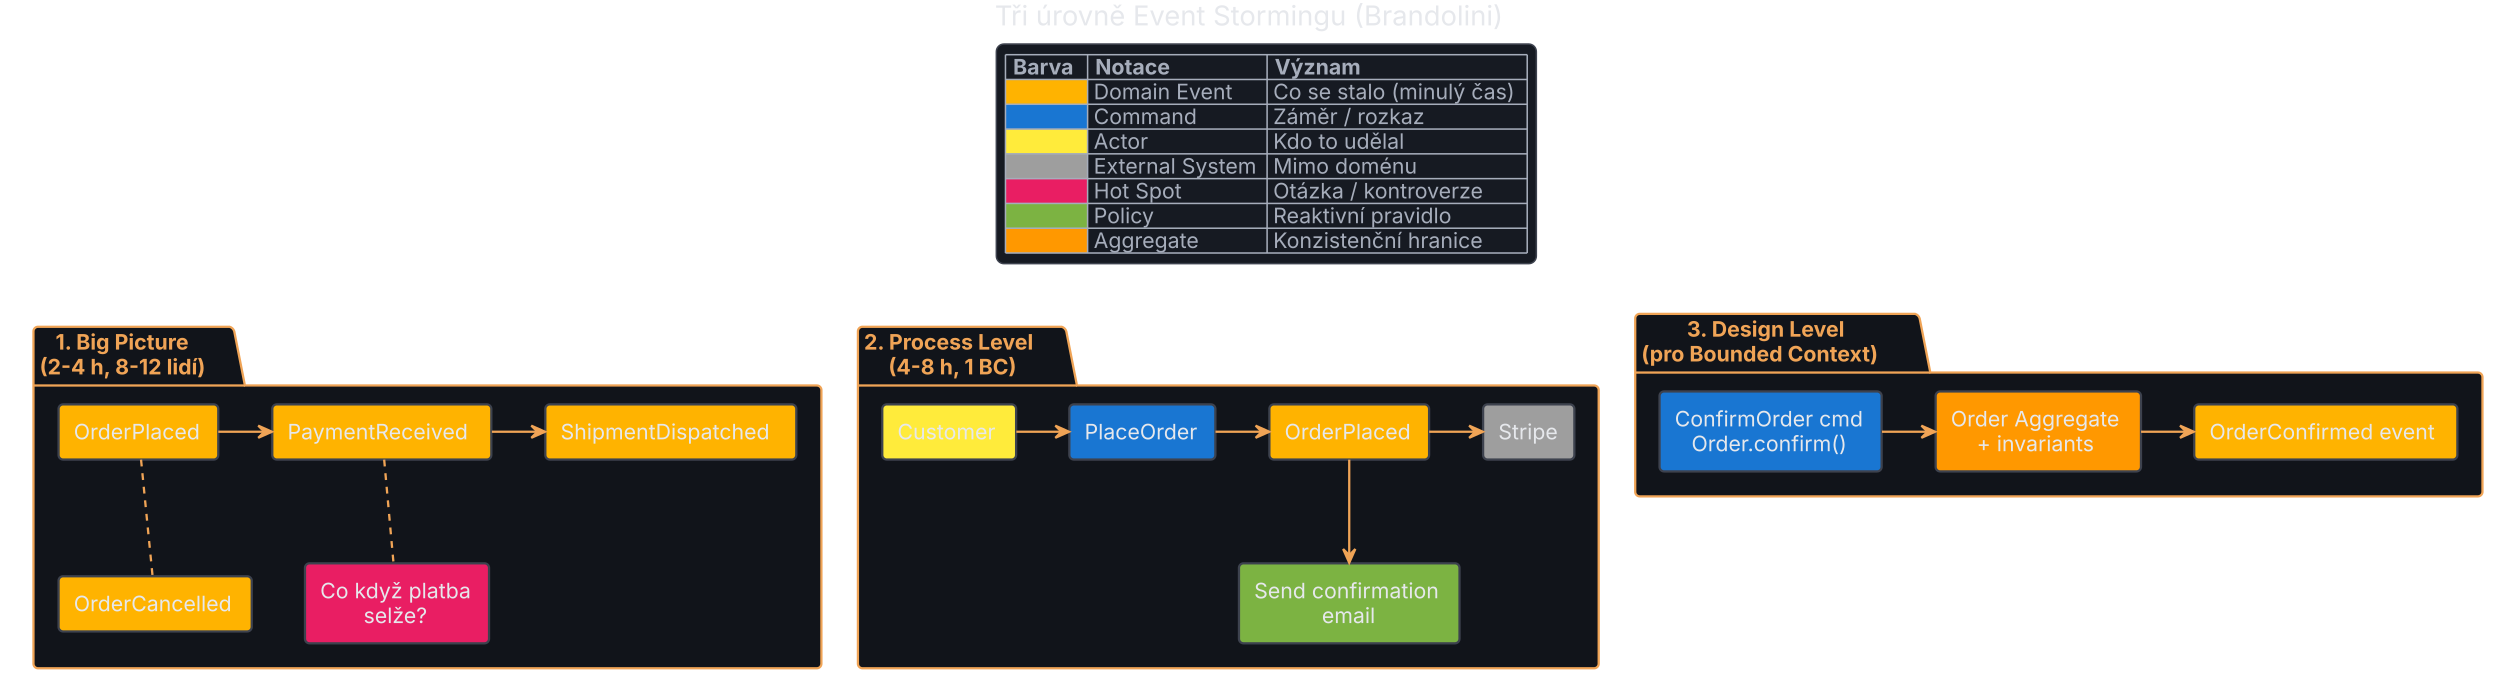
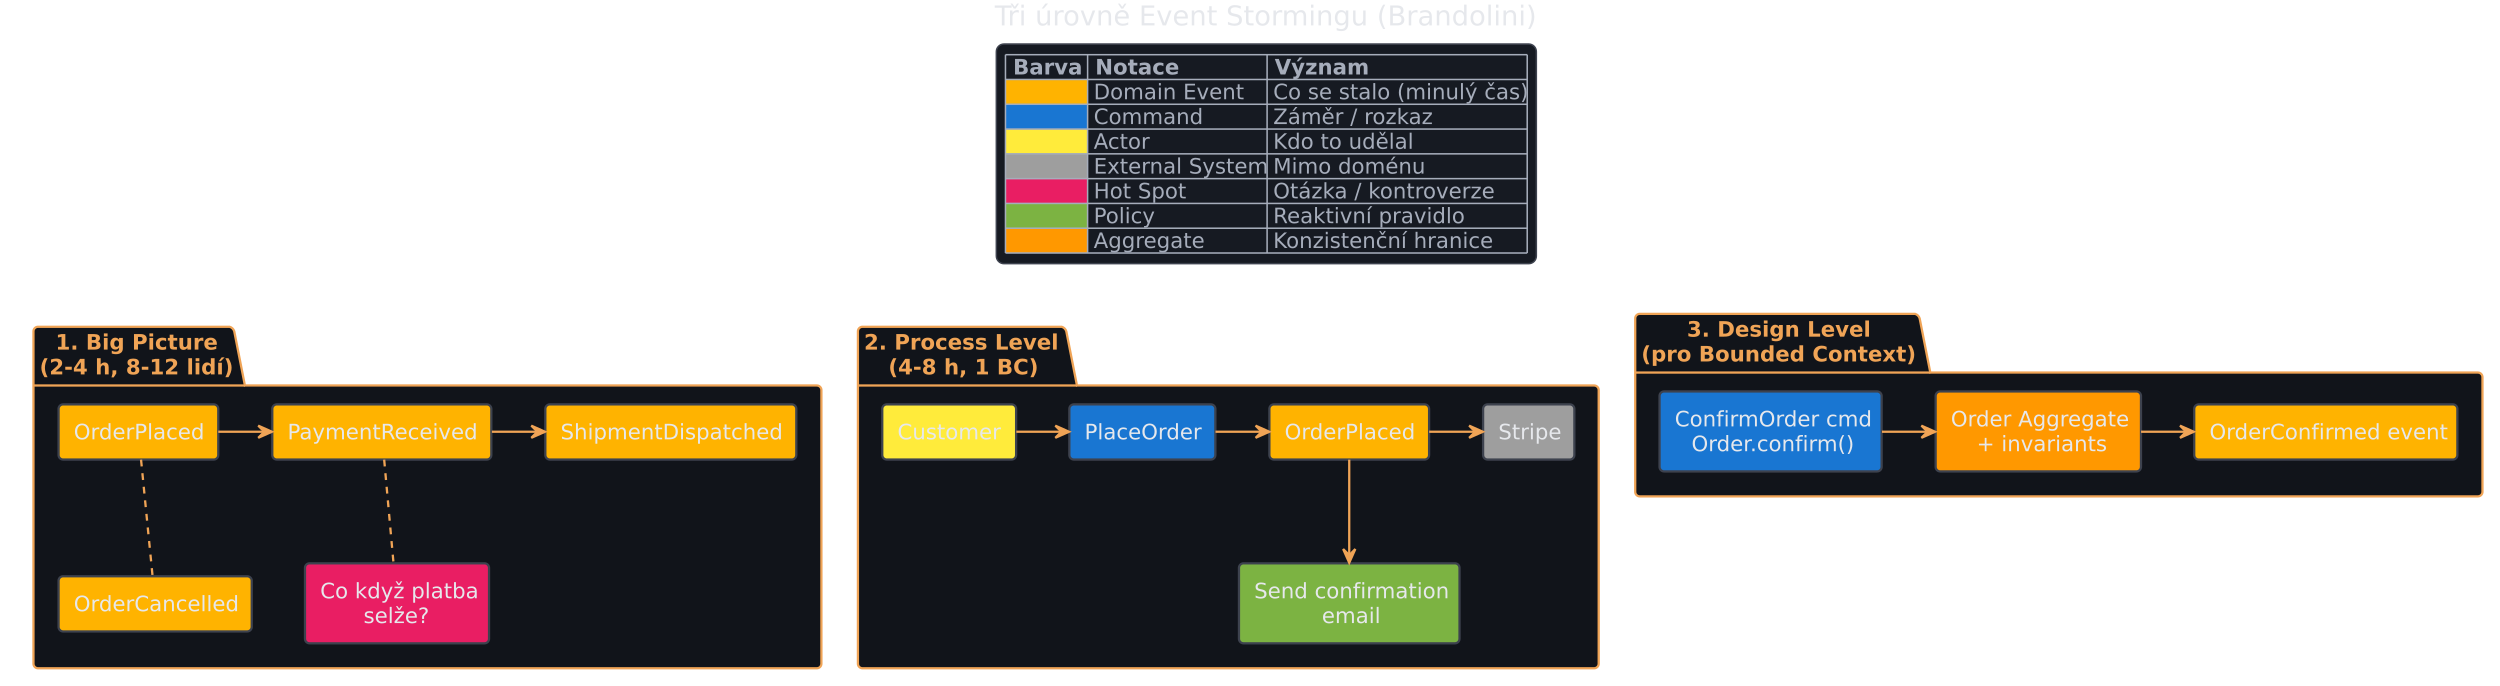
<svg xmlns="http://www.w3.org/2000/svg" contentScriptType="application/ecmascript" contentStyleType="text/css" height="704.688px" preserveAspectRatio="none" style="width:2568px;height:704px;background:#11141A;" version="1.1" viewBox="0 0 2568 704" width="2568.75px" zoomAndPan="magnify">
  <defs />
  <g>
-     <text fill="#E6E8EC" font-family="Inter, ui-sans-serif, system-ui, -apple-system, sans-serif" font-size="28.125" lengthAdjust="spacingAndGlyphs" textLength="559.375" x="1021.875" y="26.106">Tři úrovně Event Stormingu (Brandolini)</text>
+     <text fill="#E6E8EC" font-family="DejaVu Sans" font-size="28.125" lengthAdjust="spacingAndGlyphs" textLength="559.375" x="1021.875" y="26.106">Tři úrovně Event Stormingu (Brandolini)</text>
    <rect fill="#161A22" height="225.586" rx="7.812" ry="7.812" style="stroke: #3D424E; stroke-width: 1.562;" width="554.688" x="1023.438" y="45.239" />
-     <text fill="#A6ADBB" font-family="Inter, ui-sans-serif, system-ui, -apple-system, sans-serif" font-size="21.875" font-weight="bold" lengthAdjust="spacingAndGlyphs" textLength="68.75" x="1040.625" y="76.482">Barva</text>
-     <text fill="#A6ADBB" font-family="Inter, ui-sans-serif, system-ui, -apple-system, sans-serif" font-size="21.875" font-weight="bold" lengthAdjust="spacingAndGlyphs" textLength="85.938" x="1125" y="76.482">Notace</text>
-     <text fill="#A6ADBB" font-family="Inter, ui-sans-serif, system-ui, -apple-system, sans-serif" font-size="21.875" font-weight="bold" lengthAdjust="spacingAndGlyphs" textLength="96.875" x="1309.375" y="76.482">Význam</text>
+     <text fill="#A6ADBB" font-family="DejaVu Sans" font-size="21.875" font-weight="bold" lengthAdjust="spacingAndGlyphs" textLength="68.75" x="1040.625" y="76.482">Barva</text>
+     <text fill="#A6ADBB" font-family="DejaVu Sans" font-size="21.875" font-weight="bold" lengthAdjust="spacingAndGlyphs" textLength="85.938" x="1125" y="76.482">Notace</text>
+     <text fill="#A6ADBB" font-family="DejaVu Sans" font-size="21.875" font-weight="bold" lengthAdjust="spacingAndGlyphs" textLength="96.875" x="1309.375" y="76.482">Význam</text>
    <rect fill="#FFB300" height="25.464" style="stroke: none; stroke-width: 1.562;" width="84.375" x="1032.812" y="81.641" />
-     <text fill="#A6ADBB" font-family="Inter, ui-sans-serif, system-ui, -apple-system, sans-serif" font-size="21.875" lengthAdjust="spacingAndGlyphs" textLength="0" x="1039.062" y="101.945" />
-     <text fill="#A6ADBB" font-family="Inter, ui-sans-serif, system-ui, -apple-system, sans-serif" font-size="21.875" lengthAdjust="spacingAndGlyphs" textLength="150" x="1123.438" y="101.945">Domain Event</text>
-     <text fill="#A6ADBB" font-family="Inter, ui-sans-serif, system-ui, -apple-system, sans-serif" font-size="21.875" lengthAdjust="spacingAndGlyphs" textLength="254.688" x="1307.812" y="101.945">Co se stalo (minulý čas)</text>
+     <text fill="#A6ADBB" font-family="DejaVu Sans" font-size="21.875" lengthAdjust="spacingAndGlyphs" textLength="0" x="1039.062" y="101.945" />
+     <text fill="#A6ADBB" font-family="DejaVu Sans" font-size="21.875" lengthAdjust="spacingAndGlyphs" textLength="150" x="1123.438" y="101.945">Domain Event</text>
+     <text fill="#A6ADBB" font-family="DejaVu Sans" font-size="21.875" lengthAdjust="spacingAndGlyphs" textLength="254.688" x="1307.812" y="101.945">Co se stalo (minulý čas)</text>
    <rect fill="#1976D2" height="25.464" style="stroke: none; stroke-width: 1.562;" width="84.375" x="1032.812" y="107.105" />
-     <text fill="#A6ADBB" font-family="Inter, ui-sans-serif, system-ui, -apple-system, sans-serif" font-size="21.875" lengthAdjust="spacingAndGlyphs" textLength="0" x="1039.062" y="127.409" />
-     <text fill="#A6ADBB" font-family="Inter, ui-sans-serif, system-ui, -apple-system, sans-serif" font-size="21.875" lengthAdjust="spacingAndGlyphs" textLength="110.938" x="1123.438" y="127.409">Command</text>
-     <text fill="#A6ADBB" font-family="Inter, ui-sans-serif, system-ui, -apple-system, sans-serif" font-size="21.875" lengthAdjust="spacingAndGlyphs" textLength="162.5" x="1307.812" y="127.409">Záměr / rozkaz</text>
+     <text fill="#A6ADBB" font-family="DejaVu Sans" font-size="21.875" lengthAdjust="spacingAndGlyphs" textLength="0" x="1039.062" y="127.409" />
+     <text fill="#A6ADBB" font-family="DejaVu Sans" font-size="21.875" lengthAdjust="spacingAndGlyphs" textLength="110.938" x="1123.438" y="127.409">Command</text>
+     <text fill="#A6ADBB" font-family="DejaVu Sans" font-size="21.875" lengthAdjust="spacingAndGlyphs" textLength="162.5" x="1307.812" y="127.409">Záměr / rozkaz</text>
    <rect fill="#FFEB3B" height="25.464" style="stroke: none; stroke-width: 1.562;" width="84.375" x="1032.812" y="132.568" />
-     <text fill="#A6ADBB" font-family="Inter, ui-sans-serif, system-ui, -apple-system, sans-serif" font-size="21.875" lengthAdjust="spacingAndGlyphs" textLength="0" x="1039.062" y="152.873" />
-     <text fill="#A6ADBB" font-family="Inter, ui-sans-serif, system-ui, -apple-system, sans-serif" font-size="21.875" lengthAdjust="spacingAndGlyphs" textLength="56.25" x="1123.438" y="152.873">Actor</text>
-     <text fill="#A6ADBB" font-family="Inter, ui-sans-serif, system-ui, -apple-system, sans-serif" font-size="21.875" lengthAdjust="spacingAndGlyphs" textLength="140.625" x="1307.812" y="152.873">Kdo to udělal</text>
+     <text fill="#A6ADBB" font-family="DejaVu Sans" font-size="21.875" lengthAdjust="spacingAndGlyphs" textLength="0" x="1039.062" y="152.873" />
+     <text fill="#A6ADBB" font-family="DejaVu Sans" font-size="21.875" lengthAdjust="spacingAndGlyphs" textLength="56.25" x="1123.438" y="152.873">Actor</text>
+     <text fill="#A6ADBB" font-family="DejaVu Sans" font-size="21.875" lengthAdjust="spacingAndGlyphs" textLength="140.625" x="1307.812" y="152.873">Kdo to udělal</text>
    <rect fill="#9E9E9E" height="25.464" style="stroke: none; stroke-width: 1.562;" width="84.375" x="1032.812" y="158.032" />
-     <text fill="#A6ADBB" font-family="Inter, ui-sans-serif, system-ui, -apple-system, sans-serif" font-size="21.875" lengthAdjust="spacingAndGlyphs" textLength="0" x="1039.062" y="178.337" />
-     <text fill="#A6ADBB" font-family="Inter, ui-sans-serif, system-ui, -apple-system, sans-serif" font-size="21.875" lengthAdjust="spacingAndGlyphs" textLength="171.875" x="1123.438" y="178.337">External System</text>
-     <text fill="#A6ADBB" font-family="Inter, ui-sans-serif, system-ui, -apple-system, sans-serif" font-size="21.875" lengthAdjust="spacingAndGlyphs" textLength="154.688" x="1307.812" y="178.337">Mimo doménu</text>
+     <text fill="#A6ADBB" font-family="DejaVu Sans" font-size="21.875" lengthAdjust="spacingAndGlyphs" textLength="0" x="1039.062" y="178.337" />
+     <text fill="#A6ADBB" font-family="DejaVu Sans" font-size="21.875" lengthAdjust="spacingAndGlyphs" textLength="171.875" x="1123.438" y="178.337">External System</text>
+     <text fill="#A6ADBB" font-family="DejaVu Sans" font-size="21.875" lengthAdjust="spacingAndGlyphs" textLength="154.688" x="1307.812" y="178.337">Mimo doménu</text>
    <rect fill="#E91E63" height="25.464" style="stroke: none; stroke-width: 1.562;" width="84.375" x="1032.812" y="183.496" />
-     <text fill="#A6ADBB" font-family="Inter, ui-sans-serif, system-ui, -apple-system, sans-serif" font-size="21.875" lengthAdjust="spacingAndGlyphs" textLength="0" x="1039.062" y="203.801" />
-     <text fill="#A6ADBB" font-family="Inter, ui-sans-serif, system-ui, -apple-system, sans-serif" font-size="21.875" lengthAdjust="spacingAndGlyphs" textLength="93.75" x="1123.438" y="203.801">Hot Spot</text>
-     <text fill="#A6ADBB" font-family="Inter, ui-sans-serif, system-ui, -apple-system, sans-serif" font-size="21.875" lengthAdjust="spacingAndGlyphs" textLength="225" x="1307.812" y="203.801">Otázka / kontroverze</text>
+     <text fill="#A6ADBB" font-family="DejaVu Sans" font-size="21.875" lengthAdjust="spacingAndGlyphs" textLength="0" x="1039.062" y="203.801" />
+     <text fill="#A6ADBB" font-family="DejaVu Sans" font-size="21.875" lengthAdjust="spacingAndGlyphs" textLength="93.75" x="1123.438" y="203.801">Hot Spot</text>
+     <text fill="#A6ADBB" font-family="DejaVu Sans" font-size="21.875" lengthAdjust="spacingAndGlyphs" textLength="225" x="1307.812" y="203.801">Otázka / kontroverze</text>
    <rect fill="#7CB342" height="25.464" style="stroke: none; stroke-width: 1.562;" width="84.375" x="1032.812" y="208.96" />
-     <text fill="#A6ADBB" font-family="Inter, ui-sans-serif, system-ui, -apple-system, sans-serif" font-size="21.875" lengthAdjust="spacingAndGlyphs" textLength="0" x="1039.062" y="229.265" />
-     <text fill="#A6ADBB" font-family="Inter, ui-sans-serif, system-ui, -apple-system, sans-serif" font-size="21.875" lengthAdjust="spacingAndGlyphs" textLength="60.938" x="1123.438" y="229.265">Policy</text>
-     <text fill="#A6ADBB" font-family="Inter, ui-sans-serif, system-ui, -apple-system, sans-serif" font-size="21.875" lengthAdjust="spacingAndGlyphs" textLength="185.938" x="1307.812" y="229.265">Reaktivní pravidlo</text>
+     <text fill="#A6ADBB" font-family="DejaVu Sans" font-size="21.875" lengthAdjust="spacingAndGlyphs" textLength="0" x="1039.062" y="229.265" />
+     <text fill="#A6ADBB" font-family="DejaVu Sans" font-size="21.875" lengthAdjust="spacingAndGlyphs" textLength="60.938" x="1123.438" y="229.265">Policy</text>
+     <text fill="#A6ADBB" font-family="DejaVu Sans" font-size="21.875" lengthAdjust="spacingAndGlyphs" textLength="185.938" x="1307.812" y="229.265">Reaktivní pravidlo</text>
    <rect fill="#FF9800" height="25.464" style="stroke: none; stroke-width: 1.562;" width="84.375" x="1032.812" y="234.424" />
-     <text fill="#A6ADBB" font-family="Inter, ui-sans-serif, system-ui, -apple-system, sans-serif" font-size="21.875" lengthAdjust="spacingAndGlyphs" textLength="0" x="1039.062" y="254.729" />
-     <text fill="#A6ADBB" font-family="Inter, ui-sans-serif, system-ui, -apple-system, sans-serif" font-size="21.875" lengthAdjust="spacingAndGlyphs" textLength="112.5" x="1123.438" y="254.729">Aggregate</text>
-     <text fill="#A6ADBB" font-family="Inter, ui-sans-serif, system-ui, -apple-system, sans-serif" font-size="21.875" lengthAdjust="spacingAndGlyphs" textLength="225" x="1307.812" y="254.729">Konzistenční hranice</text>
+     <text fill="#A6ADBB" font-family="DejaVu Sans" font-size="21.875" lengthAdjust="spacingAndGlyphs" textLength="0" x="1039.062" y="254.729" />
+     <text fill="#A6ADBB" font-family="DejaVu Sans" font-size="21.875" lengthAdjust="spacingAndGlyphs" textLength="112.5" x="1123.438" y="254.729">Aggregate</text>
+     <text fill="#A6ADBB" font-family="DejaVu Sans" font-size="21.875" lengthAdjust="spacingAndGlyphs" textLength="225" x="1307.812" y="254.729">Konzistenční hranice</text>
    <line style="stroke: #A6ADBB; stroke-width: 1.562;" x1="1032.812" x2="1568.75" y1="56.177" y2="56.177" />
    <line style="stroke: #A6ADBB; stroke-width: 1.562;" x1="1032.812" x2="1568.75" y1="81.641" y2="81.641" />
    <line style="stroke: #A6ADBB; stroke-width: 1.562;" x1="1032.812" x2="1568.75" y1="107.105" y2="107.105" />
    <line style="stroke: #A6ADBB; stroke-width: 1.562;" x1="1032.812" x2="1568.75" y1="132.568" y2="132.568" />
    <line style="stroke: #A6ADBB; stroke-width: 1.562;" x1="1032.812" x2="1568.75" y1="158.032" y2="158.032" />
    <line style="stroke: #A6ADBB; stroke-width: 1.562;" x1="1032.812" x2="1568.75" y1="183.496" y2="183.496" />
    <line style="stroke: #A6ADBB; stroke-width: 1.562;" x1="1032.812" x2="1568.75" y1="208.96" y2="208.96" />
    <line style="stroke: #A6ADBB; stroke-width: 1.562;" x1="1032.812" x2="1568.75" y1="234.424" y2="234.424" />
    <line style="stroke: #A6ADBB; stroke-width: 1.562;" x1="1032.812" x2="1568.75" y1="259.888" y2="259.888" />
    <line style="stroke: #A6ADBB; stroke-width: 1.562;" x1="1032.812" x2="1032.812" y1="56.177" y2="259.888" />
    <line style="stroke: #A6ADBB; stroke-width: 1.562;" x1="1117.188" x2="1117.188" y1="56.177" y2="259.888" />
    <line style="stroke: #A6ADBB; stroke-width: 1.562;" x1="1301.562" x2="1301.562" y1="56.177" y2="259.888" />
    <line style="stroke: #A6ADBB; stroke-width: 1.562;" x1="1568.75" x2="1568.75" y1="56.177" y2="259.888" />
    <path d="M39.062,335.669 L235.938,335.669 A7.031,7.031 0 0 1 240.625,340.356 L251.562,395.972 L839.062,395.972 A4.688,4.688 0 0 1 843.75,400.659 L843.75,681.763 A4.688,4.688 0 0 1 839.062,686.45 L39.062,686.45 A4.688,4.688 0 0 1 34.375,681.763 L34.375,340.356 A4.688,4.688 0 0 1 39.062,335.669 " fill="#11141A" style="stroke: #F0A456; stroke-width: 2.344;" />
    <line style="stroke: #F0A456; stroke-width: 2.344;" x1="34.375" x2="251.562" y1="395.972" y2="395.972" />
-     <text fill="#F0A456" font-family="Inter, ui-sans-serif, system-ui, -apple-system, sans-serif" font-size="21.875" font-weight="bold" lengthAdjust="spacingAndGlyphs" textLength="164.062" x="57.031" y="359.099">1. Big Picture</text>
-     <text fill="#F0A456" font-family="Inter, ui-sans-serif, system-ui, -apple-system, sans-serif" font-size="21.875" font-weight="bold" lengthAdjust="spacingAndGlyphs" textLength="196.875" x="40.625" y="384.563">(2-4 h, 8-12 lidí)</text>
+     <text fill="#F0A456" font-family="DejaVu Sans" font-size="21.875" font-weight="bold" lengthAdjust="spacingAndGlyphs" textLength="164.062" x="57.031" y="359.099">1. Big Picture</text>
+     <text fill="#F0A456" font-family="DejaVu Sans" font-size="21.875" font-weight="bold" lengthAdjust="spacingAndGlyphs" textLength="196.875" x="40.625" y="384.563">(2-4 h, 8-12 lidí)</text>
    <path d="M885.938,335.669 L1090.625,335.669 A7.031,7.031 0 0 1 1095.312,340.356 L1106.25,395.972 L1637.5,395.972 A4.688,4.688 0 0 1 1642.188,400.659 L1642.188,681.763 A4.688,4.688 0 0 1 1637.5,686.45 L885.938,686.45 A4.688,4.688 0 0 1 881.25,681.763 L881.25,340.356 A4.688,4.688 0 0 1 885.938,335.669 " fill="#11141A" style="stroke: #F0A456; stroke-width: 2.344;" />
    <line style="stroke: #F0A456; stroke-width: 2.344;" x1="881.25" x2="1106.25" y1="395.972" y2="395.972" />
-     <text fill="#F0A456" font-family="Inter, ui-sans-serif, system-ui, -apple-system, sans-serif" font-size="21.875" font-weight="bold" lengthAdjust="spacingAndGlyphs" textLength="204.688" x="887.5" y="359.099">2. Process Level</text>
-     <text fill="#F0A456" font-family="Inter, ui-sans-serif, system-ui, -apple-system, sans-serif" font-size="21.875" font-weight="bold" lengthAdjust="spacingAndGlyphs" textLength="154.688" x="912.5" y="384.563">(4-8 h, 1 BC)</text>
+     <text fill="#F0A456" font-family="DejaVu Sans" font-size="21.875" font-weight="bold" lengthAdjust="spacingAndGlyphs" textLength="204.688" x="887.5" y="359.099">2. Process Level</text>
+     <text fill="#F0A456" font-family="DejaVu Sans" font-size="21.875" font-weight="bold" lengthAdjust="spacingAndGlyphs" textLength="154.688" x="912.5" y="384.563">(4-8 h, 1 BC)</text>
    <path d="M1684.375,322.388 L1967.188,322.388 A7.031,7.031 0 0 1 1971.875,327.075 L1982.812,382.69 L2545.312,382.69 A4.688,4.688 0 0 1 2550,387.378 L2550,505.2 A4.688,4.688 0 0 1 2545.312,509.888 L1684.375,509.888 A4.688,4.688 0 0 1 1679.688,505.2 L1679.688,327.075 A4.688,4.688 0 0 1 1684.375,322.388 " fill="#11141A" style="stroke: #F0A456; stroke-width: 2.344;" />
    <line style="stroke: #F0A456; stroke-width: 2.344;" x1="1679.688" x2="1982.812" y1="382.69" y2="382.69" />
-     <text fill="#F0A456" font-family="Inter, ui-sans-serif, system-ui, -apple-system, sans-serif" font-size="21.875" font-weight="bold" lengthAdjust="spacingAndGlyphs" textLength="189.062" x="1732.812" y="345.818">3. Design Level</text>
-     <text fill="#F0A456" font-family="Inter, ui-sans-serif, system-ui, -apple-system, sans-serif" font-size="21.875" font-weight="bold" lengthAdjust="spacingAndGlyphs" textLength="282.812" x="1685.938" y="371.281">(pro Bounded Context)</text>
+     <text fill="#F0A456" font-family="DejaVu Sans" font-size="21.875" font-weight="bold" lengthAdjust="spacingAndGlyphs" textLength="189.062" x="1732.812" y="345.818">3. Design Level</text>
+     <text fill="#F0A456" font-family="DejaVu Sans" font-size="21.875" font-weight="bold" lengthAdjust="spacingAndGlyphs" textLength="282.812" x="1685.938" y="371.281">(pro Bounded Context)</text>
    <rect fill="#FFB300" height="56.714" rx="4.688" ry="4.688" style="stroke: #3D424E; stroke-width: 2.344;" width="164.062" x="60.156" y="415.356" />
-     <text fill="#E6E8EC" font-family="Inter, ui-sans-serif, system-ui, -apple-system, sans-serif" font-size="21.875" lengthAdjust="spacingAndGlyphs" textLength="132.812" x="75.781" y="451.286">OrderPlaced</text>
+     <text fill="#E6E8EC" font-family="DejaVu Sans" font-size="21.875" lengthAdjust="spacingAndGlyphs" textLength="132.812" x="75.781" y="451.286">OrderPlaced</text>
    <rect fill="#FFB300" height="56.714" rx="4.688" ry="4.688" style="stroke: #3D424E; stroke-width: 2.344;" width="225" x="279.688" y="415.356" />
-     <text fill="#E6E8EC" font-family="Inter, ui-sans-serif, system-ui, -apple-system, sans-serif" font-size="21.875" lengthAdjust="spacingAndGlyphs" textLength="193.75" x="295.312" y="451.286">PaymentReceived</text>
+     <text fill="#E6E8EC" font-family="DejaVu Sans" font-size="21.875" lengthAdjust="spacingAndGlyphs" textLength="193.75" x="295.312" y="451.286">PaymentReceived</text>
    <rect fill="#FFB300" height="56.714" rx="4.688" ry="4.688" style="stroke: #3D424E; stroke-width: 2.344;" width="257.812" x="560.156" y="415.356" />
-     <text fill="#E6E8EC" font-family="Inter, ui-sans-serif, system-ui, -apple-system, sans-serif" font-size="21.875" lengthAdjust="spacingAndGlyphs" textLength="226.562" x="575.781" y="451.286">ShipmentDispatched</text>
+     <text fill="#E6E8EC" font-family="DejaVu Sans" font-size="21.875" lengthAdjust="spacingAndGlyphs" textLength="226.562" x="575.781" y="451.286">ShipmentDispatched</text>
    <rect fill="#FFB300" height="56.714" rx="4.688" ry="4.688" style="stroke: #3D424E; stroke-width: 2.344;" width="198.438" x="60.156" y="591.919" />
-     <text fill="#E6E8EC" font-family="Inter, ui-sans-serif, system-ui, -apple-system, sans-serif" font-size="21.875" lengthAdjust="spacingAndGlyphs" textLength="167.188" x="75.781" y="627.849">OrderCancelled</text>
+     <text fill="#E6E8EC" font-family="DejaVu Sans" font-size="21.875" lengthAdjust="spacingAndGlyphs" textLength="167.188" x="75.781" y="627.849">OrderCancelled</text>
    <rect fill="#E91E63" height="82.178" rx="4.688" ry="4.688" style="stroke: #3D424E; stroke-width: 2.344;" width="189.062" x="313.281" y="578.638" />
-     <text fill="#E6E8EC" font-family="Inter, ui-sans-serif, system-ui, -apple-system, sans-serif" font-size="21.875" lengthAdjust="spacingAndGlyphs" textLength="157.812" x="328.906" y="614.568">Co když platba</text>
-     <text fill="#E6E8EC" font-family="Inter, ui-sans-serif, system-ui, -apple-system, sans-serif" font-size="21.875" lengthAdjust="spacingAndGlyphs" textLength="68.75" x="373.438" y="640.031">selže?</text>
+     <text fill="#E6E8EC" font-family="DejaVu Sans" font-size="21.875" lengthAdjust="spacingAndGlyphs" textLength="157.812" x="328.906" y="614.568">Co když platba</text>
+     <text fill="#E6E8EC" font-family="DejaVu Sans" font-size="21.875" lengthAdjust="spacingAndGlyphs" textLength="68.75" x="373.438" y="640.031">selže?</text>
    <rect fill="#FFEB3B" height="56.714" rx="4.688" ry="4.688" style="stroke: #3D424E; stroke-width: 2.344;" width="137.5" x="906.25" y="415.356" />
-     <text fill="#E6E8EC" font-family="Inter, ui-sans-serif, system-ui, -apple-system, sans-serif" font-size="21.875" lengthAdjust="spacingAndGlyphs" textLength="106.25" x="921.875" y="451.286">Customer</text>
+     <text fill="#E6E8EC" font-family="DejaVu Sans" font-size="21.875" lengthAdjust="spacingAndGlyphs" textLength="106.25" x="921.875" y="451.286">Customer</text>
    <rect fill="#1976D2" height="56.714" rx="4.688" ry="4.688" style="stroke: #3D424E; stroke-width: 2.344;" width="150" x="1098.438" y="415.356" />
-     <text fill="#E6E8EC" font-family="Inter, ui-sans-serif, system-ui, -apple-system, sans-serif" font-size="21.875" lengthAdjust="spacingAndGlyphs" textLength="118.75" x="1114.062" y="451.286">PlaceOrder</text>
+     <text fill="#E6E8EC" font-family="DejaVu Sans" font-size="21.875" lengthAdjust="spacingAndGlyphs" textLength="118.75" x="1114.062" y="451.286">PlaceOrder</text>
    <rect fill="#FFB300" height="56.714" rx="4.688" ry="4.688" style="stroke: #3D424E; stroke-width: 2.344;" width="164.062" x="1303.906" y="415.356" />
-     <text fill="#E6E8EC" font-family="Inter, ui-sans-serif, system-ui, -apple-system, sans-serif" font-size="21.875" lengthAdjust="spacingAndGlyphs" textLength="132.812" x="1319.531" y="451.286">OrderPlaced</text>
+     <text fill="#E6E8EC" font-family="DejaVu Sans" font-size="21.875" lengthAdjust="spacingAndGlyphs" textLength="132.812" x="1319.531" y="451.286">OrderPlaced</text>
    <rect fill="#7CB342" height="82.178" rx="4.688" ry="4.688" style="stroke: #3D424E; stroke-width: 2.344;" width="226.562" x="1272.656" y="578.638" />
-     <text fill="#E6E8EC" font-family="Inter, ui-sans-serif, system-ui, -apple-system, sans-serif" font-size="21.875" lengthAdjust="spacingAndGlyphs" textLength="195.312" x="1288.281" y="614.568">Send confirmation</text>
-     <text fill="#E6E8EC" font-family="Inter, ui-sans-serif, system-ui, -apple-system, sans-serif" font-size="21.875" lengthAdjust="spacingAndGlyphs" textLength="56.25" x="1357.812" y="640.031">email</text>
+     <text fill="#E6E8EC" font-family="DejaVu Sans" font-size="21.875" lengthAdjust="spacingAndGlyphs" textLength="195.312" x="1288.281" y="614.568">Send confirmation</text>
+     <text fill="#E6E8EC" font-family="DejaVu Sans" font-size="21.875" lengthAdjust="spacingAndGlyphs" textLength="56.25" x="1357.812" y="640.031">email</text>
    <rect fill="#9E9E9E" height="56.714" rx="4.688" ry="4.688" style="stroke: #3D424E; stroke-width: 2.344;" width="93.75" x="1523.438" y="415.356" />
-     <text fill="#E6E8EC" font-family="Inter, ui-sans-serif, system-ui, -apple-system, sans-serif" font-size="21.875" lengthAdjust="spacingAndGlyphs" textLength="62.5" x="1539.062" y="451.286">Stripe</text>
+     <text fill="#E6E8EC" font-family="DejaVu Sans" font-size="21.875" lengthAdjust="spacingAndGlyphs" textLength="62.5" x="1539.062" y="451.286">Stripe</text>
    <rect fill="#FF9800" height="82.178" rx="4.688" ry="4.688" style="stroke: #3D424E; stroke-width: 2.344;" width="210.938" x="1988.281" y="402.075" />
-     <text fill="#E6E8EC" font-family="Inter, ui-sans-serif, system-ui, -apple-system, sans-serif" font-size="21.875" lengthAdjust="spacingAndGlyphs" textLength="179.688" x="2003.906" y="438.005">Order Aggregate</text>
-     <text fill="#E6E8EC" font-family="Inter, ui-sans-serif, system-ui, -apple-system, sans-serif" font-size="21.875" lengthAdjust="spacingAndGlyphs" textLength="126.562" x="2030.469" y="463.469">+ invariants</text>
+     <text fill="#E6E8EC" font-family="DejaVu Sans" font-size="21.875" lengthAdjust="spacingAndGlyphs" textLength="179.688" x="2003.906" y="438.005">Order Aggregate</text>
+     <text fill="#E6E8EC" font-family="DejaVu Sans" font-size="21.875" lengthAdjust="spacingAndGlyphs" textLength="126.562" x="2030.469" y="463.469">+ invariants</text>
    <rect fill="#1976D2" height="82.178" rx="4.688" ry="4.688" style="stroke: #3D424E; stroke-width: 2.344;" width="228.125" x="1704.688" y="402.075" />
-     <text fill="#E6E8EC" font-family="Inter, ui-sans-serif, system-ui, -apple-system, sans-serif" font-size="21.875" lengthAdjust="spacingAndGlyphs" textLength="196.875" x="1720.312" y="438.005">ConfirmOrder cmd</text>
-     <text fill="#E6E8EC" font-family="Inter, ui-sans-serif, system-ui, -apple-system, sans-serif" font-size="21.875" lengthAdjust="spacingAndGlyphs" textLength="162.5" x="1737.5" y="463.469">Order.confirm()</text>
+     <text fill="#E6E8EC" font-family="DejaVu Sans" font-size="21.875" lengthAdjust="spacingAndGlyphs" textLength="196.875" x="1720.312" y="438.005">ConfirmOrder cmd</text>
+     <text fill="#E6E8EC" font-family="DejaVu Sans" font-size="21.875" lengthAdjust="spacingAndGlyphs" textLength="162.5" x="1737.5" y="463.469">Order.confirm()</text>
    <rect fill="#FFB300" height="56.714" rx="4.688" ry="4.688" style="stroke: #3D424E; stroke-width: 2.344;" width="270.312" x="2253.906" y="415.356" />
-     <text fill="#E6E8EC" font-family="Inter, ui-sans-serif, system-ui, -apple-system, sans-serif" font-size="21.875" lengthAdjust="spacingAndGlyphs" textLength="239.062" x="2269.531" y="451.286">OrderConfirmed event</text>
+     <text fill="#E6E8EC" font-family="DejaVu Sans" font-size="21.875" lengthAdjust="spacingAndGlyphs" textLength="239.062" x="2269.531" y="451.286">OrderConfirmed event</text>
    <path d="M224.219,443.481 C239.859,443.481 255.516,443.481 271.156,443.481 " fill="none" id="e1-&gt;e2" style="stroke: #F0A456; stroke-width: 2.344;" />
    <polygon fill="#F0A456" points="279.328,443.481,265.266,437.231,271.516,443.481,265.266,449.731,279.328,443.481" style="stroke: #F0A456; stroke-width: 2.344;" />
    <path d="M505.25,443.481 C520.75,443.481 536.234,443.481 551.719,443.481 " fill="none" id="e2-&gt;e3" style="stroke: #F0A456; stroke-width: 2.344;" />
    <polygon fill="#F0A456" points="559.828,443.481,545.766,437.231,552.016,443.481,545.766,449.731,559.828,443.481" style="stroke: #F0A456; stroke-width: 2.344;" />
    <path d="M394.625,472.138 C397.188,500.528 401.234,545.45 404.172,578.044 " fill="none" id="e2-h1" style="stroke: #F0A456; stroke-width: 2.344; stroke-dasharray: 7.0,7.0;" />
    <path d="M144.875,472.138 C148.109,504.731 153.484,559.075 156.703,591.575 " fill="none" id="e1-e4" style="stroke: #F0A456; stroke-width: 2.344; stroke-dasharray: 7.0,7.0;" />
    <path d="M1043.984,443.481 C1059.344,443.481 1074.703,443.481 1090.062,443.481 " fill="none" id="a1-&gt;c1" style="stroke: #F0A456; stroke-width: 2.344;" />
    <polygon fill="#F0A456" points="1098.094,443.481,1084.031,437.231,1090.281,443.481,1084.031,449.731,1098.094,443.481" style="stroke: #F0A456; stroke-width: 2.344;" />
    <path d="M1248.562,443.481 C1264.25,443.481 1279.938,443.481 1295.625,443.481 " fill="none" id="c1-&gt;e5" style="stroke: #F0A456; stroke-width: 2.344;" />
    <polygon fill="#F0A456" points="1303.828,443.481,1289.766,437.231,1296.016,443.481,1289.766,449.731,1303.828,443.481" style="stroke: #F0A456; stroke-width: 2.344;" />
    <path d="M1385.938,472.138 C1385.938,498.31 1385.938,538.528 1385.938,570.185 " fill="none" id="e5-&gt;p1" style="stroke: #F0A456; stroke-width: 2.344;" />
    <polygon fill="#F0A456" points="1385.938,578.044,1392.188,563.981,1385.938,570.231,1379.688,563.981,1385.938,578.044" style="stroke: #F0A456; stroke-width: 2.344;" />
    <path d="M1468.047,443.481 C1483.688,443.481 1499.344,443.481 1514.984,443.481 " fill="none" id="e5-&gt;ext1" style="stroke: #F0A456; stroke-width: 2.344;" />
    <polygon fill="#F0A456" points="1523.172,443.481,1509.109,437.231,1515.359,443.481,1509.109,449.731,1523.172,443.481" style="stroke: #F0A456; stroke-width: 2.344;" />
    <path d="M1933.156,443.481 C1948.641,443.481 1964.141,443.481 1979.625,443.481 " fill="none" id="cmd1-&gt;ag1" style="stroke: #F0A456; stroke-width: 2.344;" />
    <polygon fill="#F0A456" points="1987.734,443.481,1973.672,437.231,1979.922,443.481,1973.672,449.731,1987.734,443.481" style="stroke: #F0A456; stroke-width: 2.344;" />
    <path d="M2199.297,443.481 C2214.656,443.481 2230.016,443.481 2245.375,443.481 " fill="none" id="ag1-&gt;e6" style="stroke: #F0A456; stroke-width: 2.344;" />
    <polygon fill="#F0A456" points="2253.406,443.481,2239.344,437.231,2245.594,443.481,2239.344,449.731,2253.406,443.481" style="stroke: #F0A456; stroke-width: 2.344;" />
  </g>
</svg>
